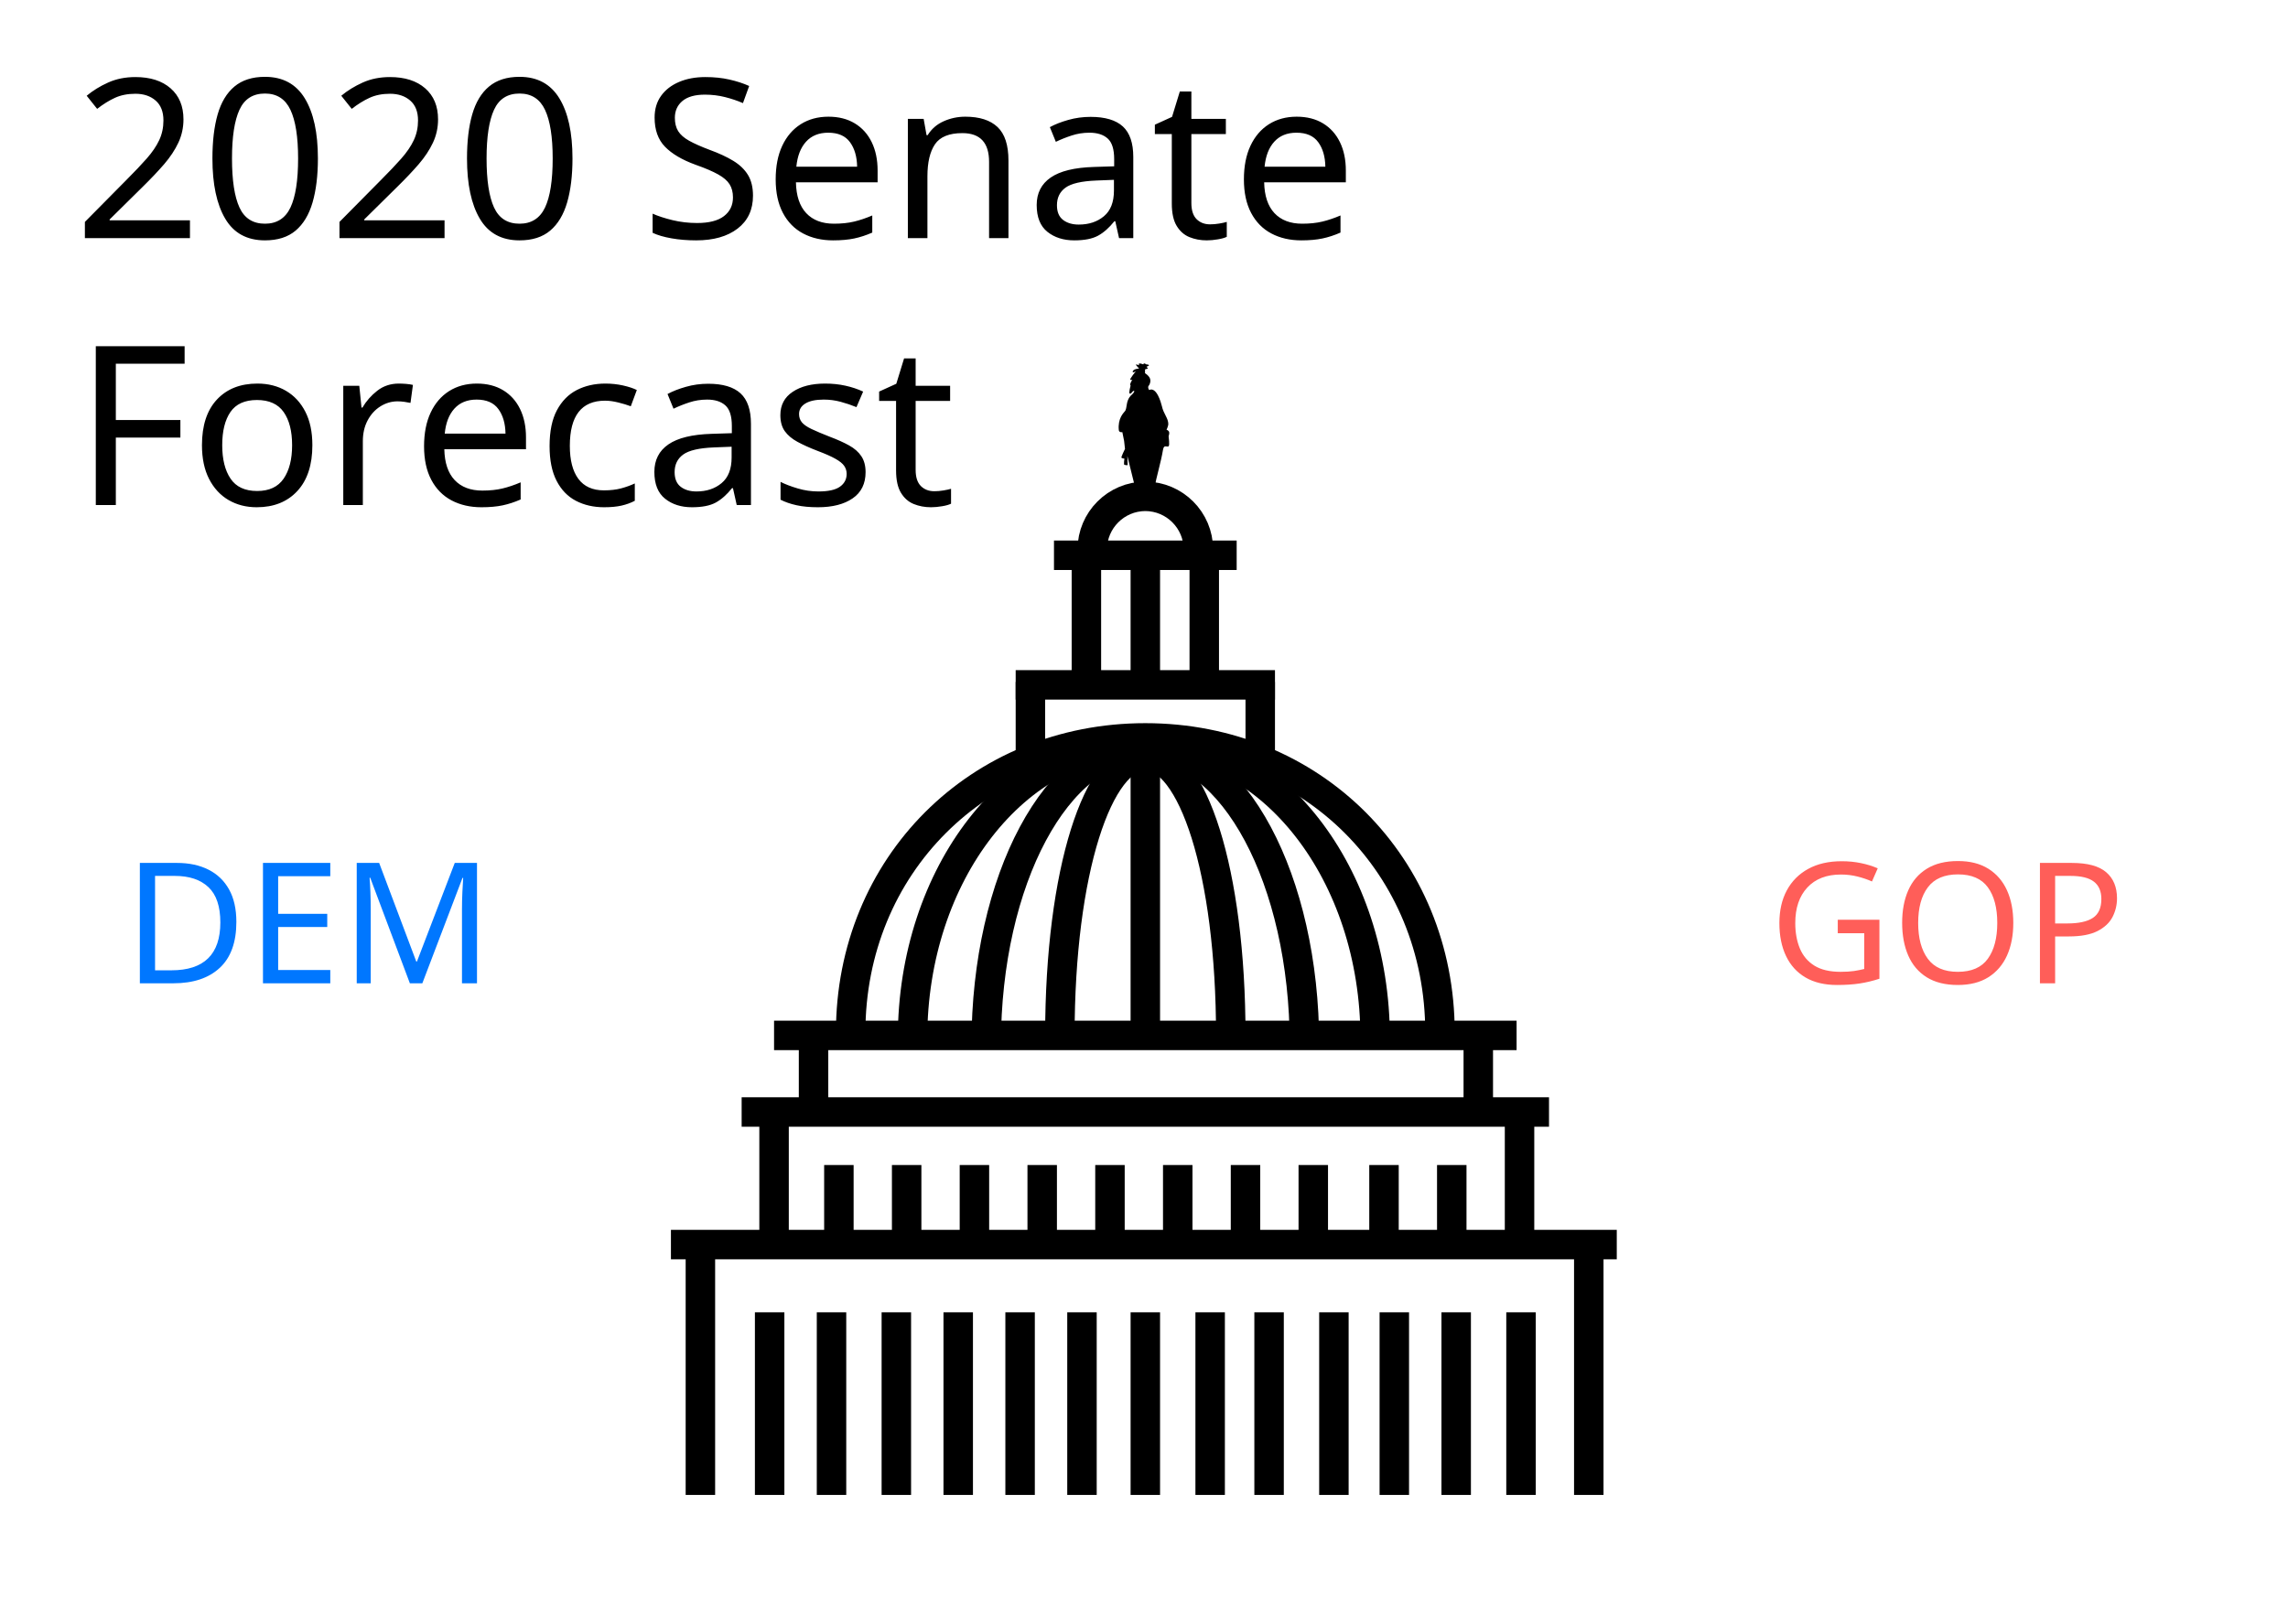
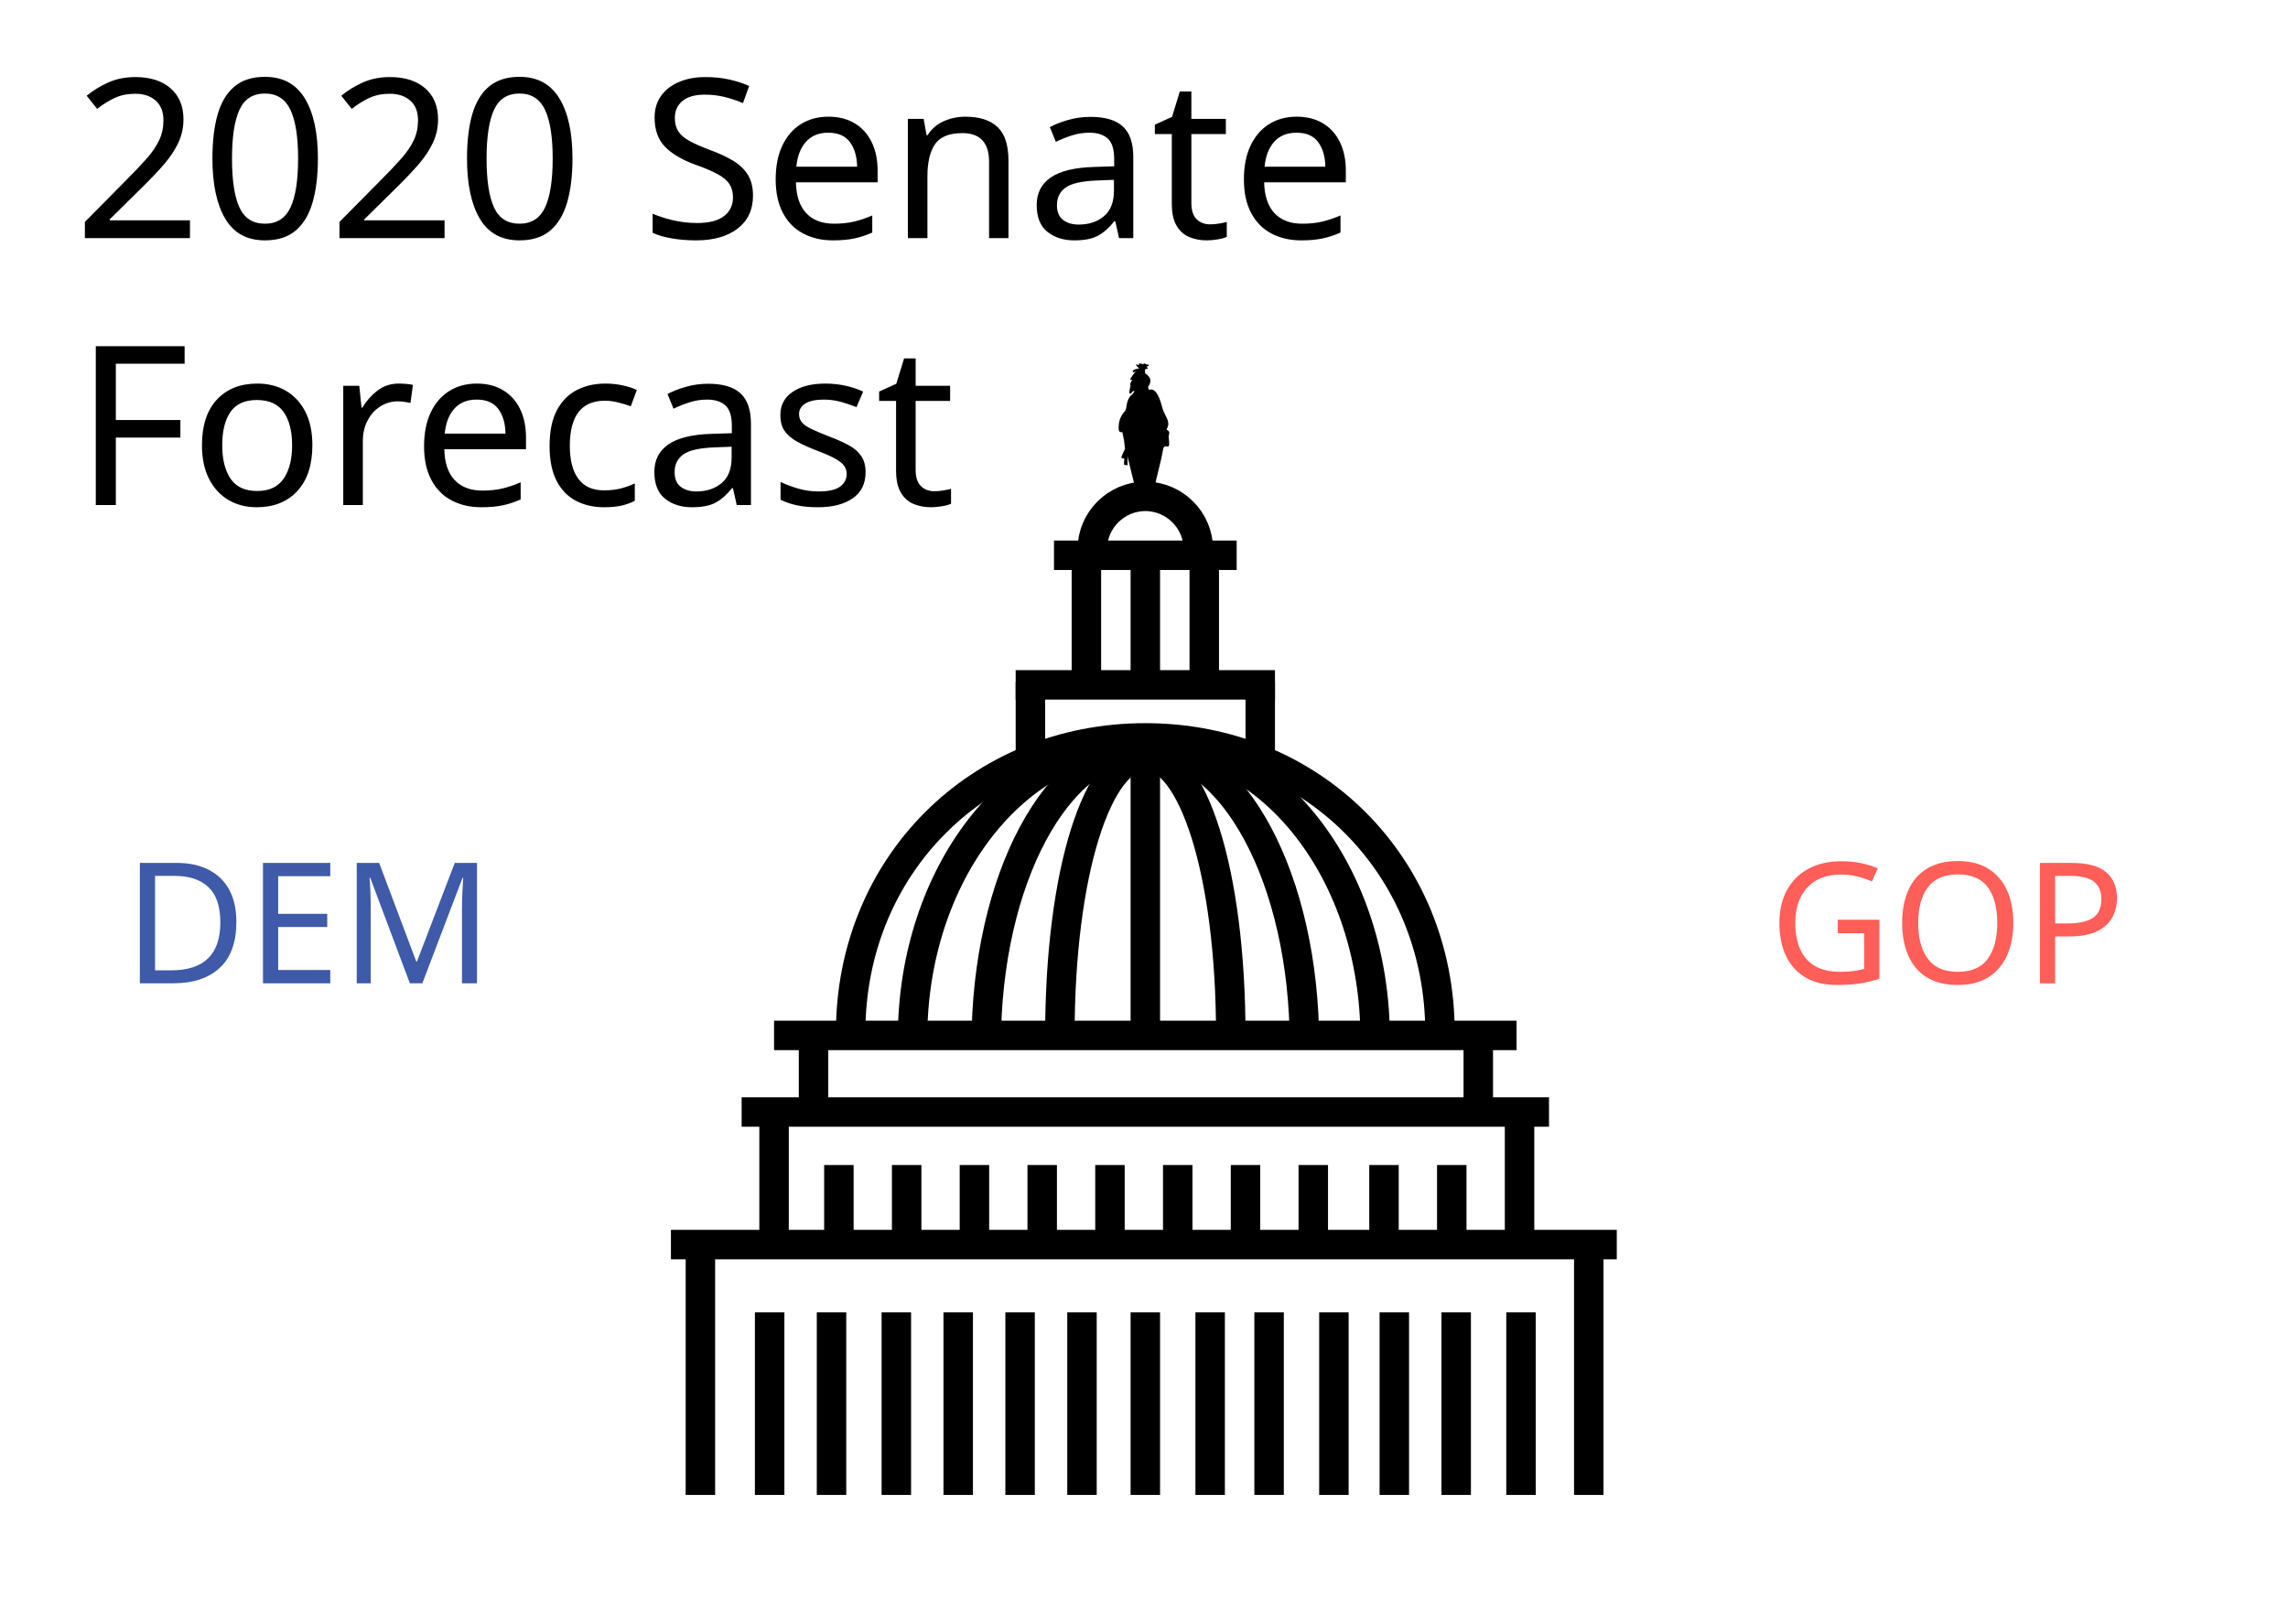
<svg xmlns="http://www.w3.org/2000/svg" xmlns:xlink="http://www.w3.org/1999/xlink" version="1.1" id="Layer_1" x="0px" y="0px" viewBox="0 0 776.5 551.3" style="enable-background:new 0 0 776.5 551.3;" xml:space="preserve">
  <style type="text/css">
	.st0{font-family:'BrandonGrotesque-Bold';}
	.st1{font-size:75.526px;}
	.st2{clip-path:url(#SVGID_2_);}
	.st3{clip-path:url(#SVGID_4_);fill:none;stroke:#000000;stroke-width:10;stroke-miterlimit:10;}
	.st4{clip-path:url(#SVGID_2_);fill:none;stroke:#000000;stroke-width:10;stroke-miterlimit:10;}
	.st5{clip-path:url(#SVGID_6_);fill:none;stroke:#000000;stroke-width:10;stroke-miterlimit:10;}
	.st6{clip-path:url(#SVGID_6_);}
	.st7{fill:#FF5E59;}
	.st8{font-family:'BrandonGrotesque-Medium';}
	.st9{font-size:57.231px;}
- 	.st10{fill:#0077FF;}
+ 	.st10{fill:#3E5AA9;}
</style>
  <text transform="matrix(1 0 0 1 25.1867 80.8477)">
    <tspan x="0" y="0" class="st0 st1">2020 Senate</tspan>
    <tspan x="0" y="90.6" class="st0 st1">Forecast</tspan>
  </text>
  <g id="Artwork_1_1_">
    <g>
      <defs>
        <rect id="SVGID_1_" x="227.7" y="123.5" width="321" height="384" />
      </defs>
      <clipPath id="SVGID_2_">
        <use xlink:href="#SVGID_1_" style="overflow:visible;" />
      </clipPath>
      <g class="st2">
        <defs>
          <rect id="SVGID_3_" x="227.7" y="123.5" width="321" height="384" />
        </defs>
        <clipPath id="SVGID_4_">
          <use xlink:href="#SVGID_3_" style="overflow:visible;" />
        </clipPath>
        <line class="st3" x1="237.7" y1="424.5" x2="237.7" y2="507.5" />
        <line class="st3" x1="539.2" y1="424.5" x2="539.2" y2="507.5" />
        <line class="st3" x1="261.2" y1="445.5" x2="261.2" y2="507.5" />
        <line class="st3" x1="282.2" y1="445.5" x2="282.2" y2="507.5" />
        <line class="st3" x1="304.2" y1="445.5" x2="304.2" y2="507.5" />
        <line class="st3" x1="325.2" y1="445.5" x2="325.2" y2="507.5" />
        <line class="st3" x1="346.2" y1="445.5" x2="346.2" y2="507.5" />
        <line class="st3" x1="367.2" y1="445.5" x2="367.2" y2="507.5" />
        <line class="st3" x1="388.7" y1="445.5" x2="388.7" y2="507.5" />
        <line class="st3" x1="410.7" y1="445.5" x2="410.7" y2="507.5" />
        <line class="st3" x1="430.7" y1="445.5" x2="430.7" y2="507.5" />
        <line class="st3" x1="452.7" y1="445.5" x2="452.7" y2="507.5" />
        <line class="st3" x1="473.2" y1="445.5" x2="473.2" y2="507.5" />
        <line class="st3" x1="494.2" y1="445.5" x2="494.2" y2="507.5" />
        <line class="st3" x1="516.2" y1="445.5" x2="516.2" y2="507.5" />
        <line class="st3" x1="227.7" y1="422.5" x2="548.7" y2="422.5" />
      </g>
      <line class="st4" x1="251.7" y1="377.5" x2="525.7" y2="377.5" />
      <line class="st4" x1="262.7" y1="351.5" x2="514.7" y2="351.5" />
      <line class="st4" x1="262.7" y1="377.5" x2="262.7" y2="422.5" />
      <line class="st4" x1="515.7" y1="376.5" x2="515.7" y2="421.5" />
      <line class="st4" x1="276.1" y1="351.5" x2="276.1" y2="377.5" />
      <line class="st4" x1="501.7" y1="350.5" x2="501.7" y2="376.5" />
      <line class="st4" x1="357.7" y1="188.5" x2="419.7" y2="188.5" />
      <line class="st4" x1="368.7" y1="231.5" x2="368.7" y2="188.5" />
      <line class="st4" x1="388.7" y1="231.5" x2="388.7" y2="188.5" />
      <line class="st4" x1="408.7" y1="231.5" x2="408.7" y2="188.5" />
      <line class="st4" x1="344.7" y1="232.5" x2="432.7" y2="232.5" />
      <line class="st4" x1="349.7" y1="258.5" x2="349.7" y2="231.5" />
      <line class="st4" x1="427.7" y1="258.5" x2="427.7" y2="231.5" />
      <g class="st2">
        <defs>
          <rect id="SVGID_5_" x="227.7" y="123.5" width="321" height="384" />
        </defs>
        <clipPath id="SVGID_6_">
          <use xlink:href="#SVGID_5_" style="overflow:visible;" />
        </clipPath>
        <path class="st5" d="M288.7,350.5c0-56.6,43.4-100,100-100s100,43.4,100,100" />
        <path class="st5" d="M309.7,352.5c0-55.8,35.1-101,78.5-101s78.5,45.2,78.5,101" />
        <path class="st5" d="M334.7,354.5c0-55.8,24.2-101,54-101s54,45.2,54,101" />
        <path class="st5" d="M359.7,351.5c0-55.8,13-95,29-95c16,0,29,39.2,29,95" />
        <line class="st5" x1="388.7" y1="351.5" x2="388.7" y2="251.5" />
        <path class="st5" d="M406.7,186.5c0-9.9-8.1-18-18-18c-9.9,0-18,8.1-18,18" />
        <path class="st6" d="M396.3,169c0-3.1-3.5-4.7-3.5-4.7s-0.5-0.3-0.6-0.3c-0.2-0.2,1.9-7.5,2.5-11.3c0.3-1.6,0.9-1.1,1.6-1.1     c0.6,0,0.6-0.9,0.3-3.5c0,0,0.3-0.9,0.2-1.3c0-0.5-0.7-0.9-0.9-0.9c0,0,0.6-1.3,0.6-1.9c0-2.1-1.6-3.4-2.2-6.2     c-0.3-1.2-1.8-6.6-4.3-5.4c0,0-0.6-0.8-0.2-1.4c0,0,0.7-0.7,0.6-2c-0.1-1.3-1.8-2.3-1.8-2.3v-1.3c0,0,1.3-0.3,0.9-0.5     c-0.3-0.2-0.4-0.4-0.4-0.4s1.1-0.4,0.8-0.6c-0.3-0.2-0.9-0.2-0.9-0.2s-0.8-0.7-1,0c0,0-1-0.4-1.3-0.3c-0.4,0-0.1,0.6-0.1,0.6     s-1-0.4-1.1-0.2c0,0.2,1.1,1.3,1.1,1.3s-2.2,0.1-2.2,1.2c0,0,0.3,0.3,1.1-0.3c0,0-2.2,2.7-1.9,2.9c0.3,0.2,0.7,0,0.7,0     s-1.1,1.6-0.6,2c0,0-0.7,2.5-0.3,2.7c0.3,0.2,0.7-0.3,0.9-0.6c0.7-0.7,1.1-0.2-0.2,1c-0.4,0.3-1.4,1.3-1.7,3.4     c-0.3,2.1-0.5,2-0.8,2.4c-0.3,0.4-2.3,2.3-1.9,6.2c0.1,0.7,0.7,0.8,1.2,0.7l0.6,3l0.3,2.7c0,0-1.4,2.8-1.2,3c0.2,0.2,1,0.3,1,0.3     s-0.3,2.1,0,2.1c0.2,0,1.1,0.3,1.1,0c0-0.2-0.1-3-0.1-3l2.3,9.3l-0.4,0.2c0,0-3.6,1.4-3.6,4.6c0,0,2,0,7.2,0     C393.7,169,396.3,169,396.3,169" />
        <line class="st6" x1="284.7" y1="420.5" x2="284.7" y2="395.5" />
        <line class="st5" x1="284.7" y1="420.5" x2="284.7" y2="395.5" />
        <line class="st6" x1="307.7" y1="420.5" x2="307.7" y2="395.5" />
        <line class="st5" x1="307.7" y1="420.5" x2="307.7" y2="395.5" />
        <line class="st6" x1="330.7" y1="420.5" x2="330.7" y2="395.5" />
        <line class="st5" x1="330.7" y1="420.5" x2="330.7" y2="395.5" />
        <line class="st6" x1="353.7" y1="420.5" x2="353.7" y2="395.5" />
        <line class="st5" x1="353.7" y1="420.5" x2="353.7" y2="395.5" />
        <line class="st6" x1="376.7" y1="420.5" x2="376.7" y2="395.5" />
        <line class="st5" x1="376.7" y1="420.5" x2="376.7" y2="395.5" />
        <line class="st6" x1="399.7" y1="420.5" x2="399.7" y2="395.5" />
        <line class="st5" x1="399.7" y1="420.5" x2="399.7" y2="395.5" />
        <line class="st6" x1="422.7" y1="420.5" x2="422.7" y2="395.5" />
        <line class="st5" x1="422.7" y1="420.5" x2="422.7" y2="395.5" />
        <line class="st6" x1="445.7" y1="420.5" x2="445.7" y2="395.5" />
        <line class="st5" x1="445.7" y1="420.5" x2="445.7" y2="395.5" />
        <line class="st6" x1="469.7" y1="420.5" x2="469.7" y2="395.5" />
        <line class="st5" x1="469.7" y1="420.5" x2="469.7" y2="395.5" />
        <line class="st6" x1="492.7" y1="420.5" x2="492.7" y2="395.5" />
        <line class="st5" x1="492.7" y1="420.5" x2="492.7" y2="395.5" />
      </g>
    </g>
  </g>
  <text transform="matrix(1 0 0 1 600.4027 333.8052)" class="st7 st8 st9">GOP</text>
  <text transform="matrix(1 0 0 1 41.9196 333.8051)" class="st10 st8 st9">DEM</text>
</svg>
